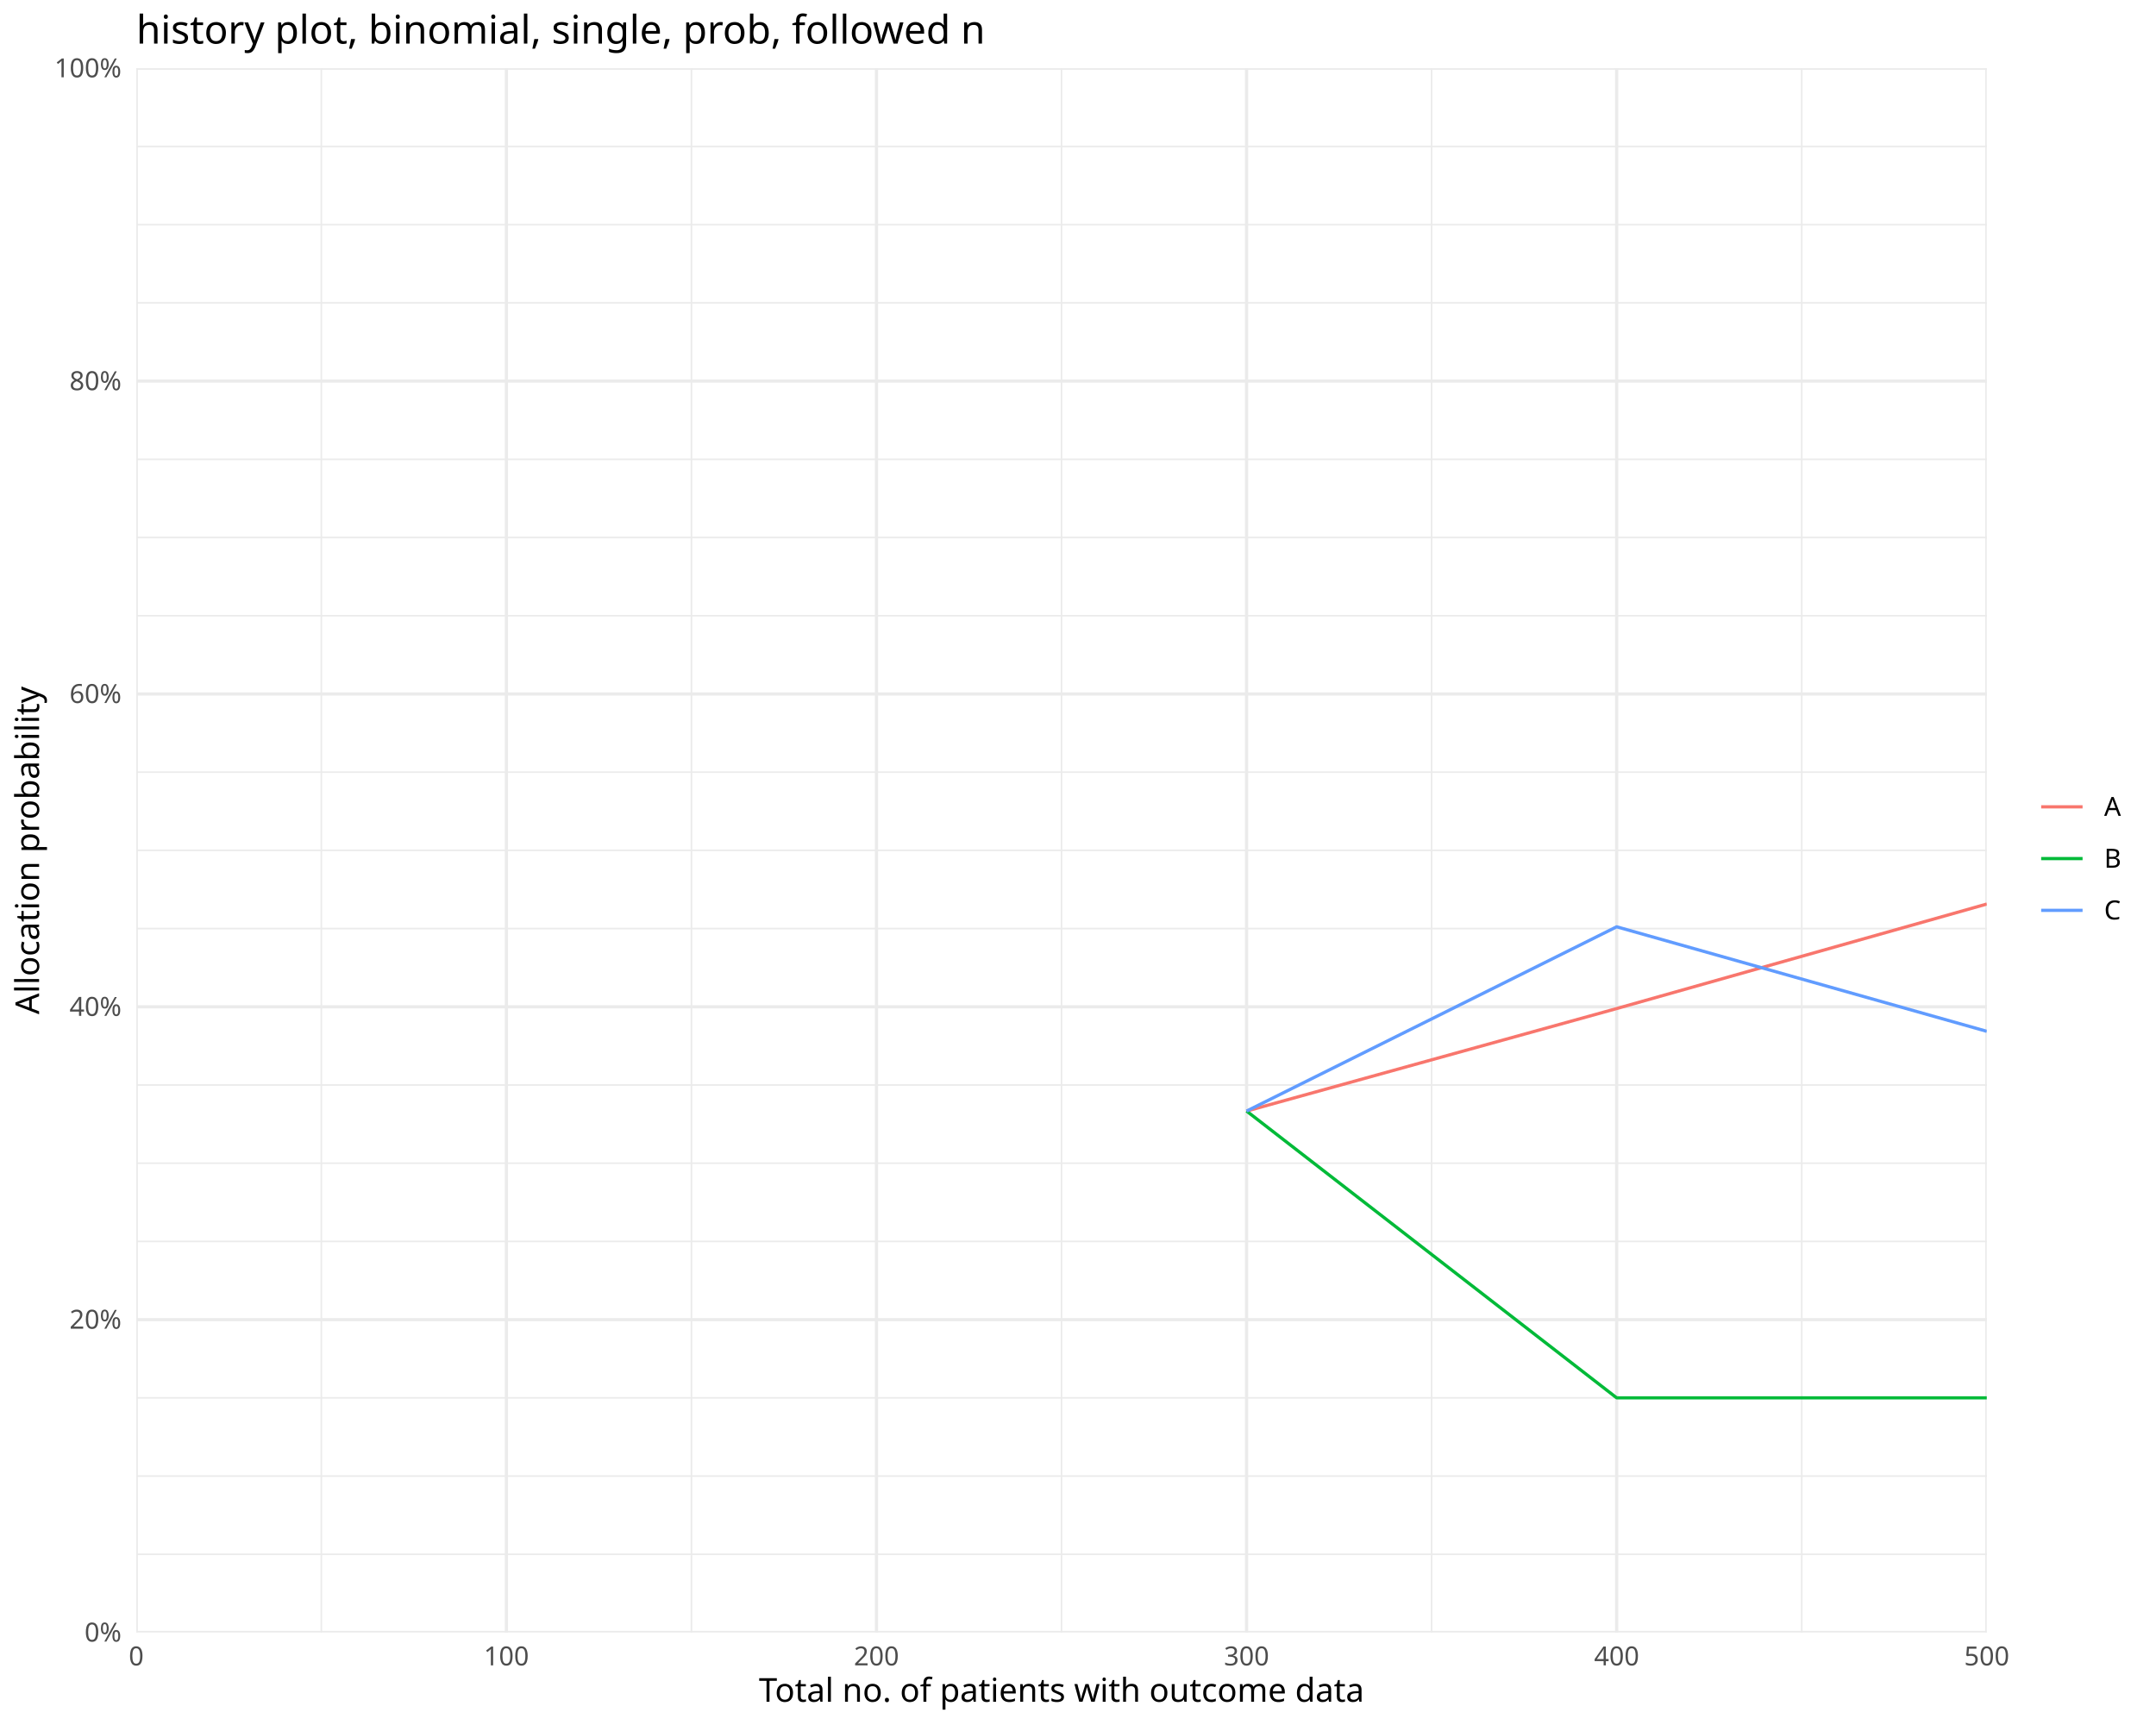
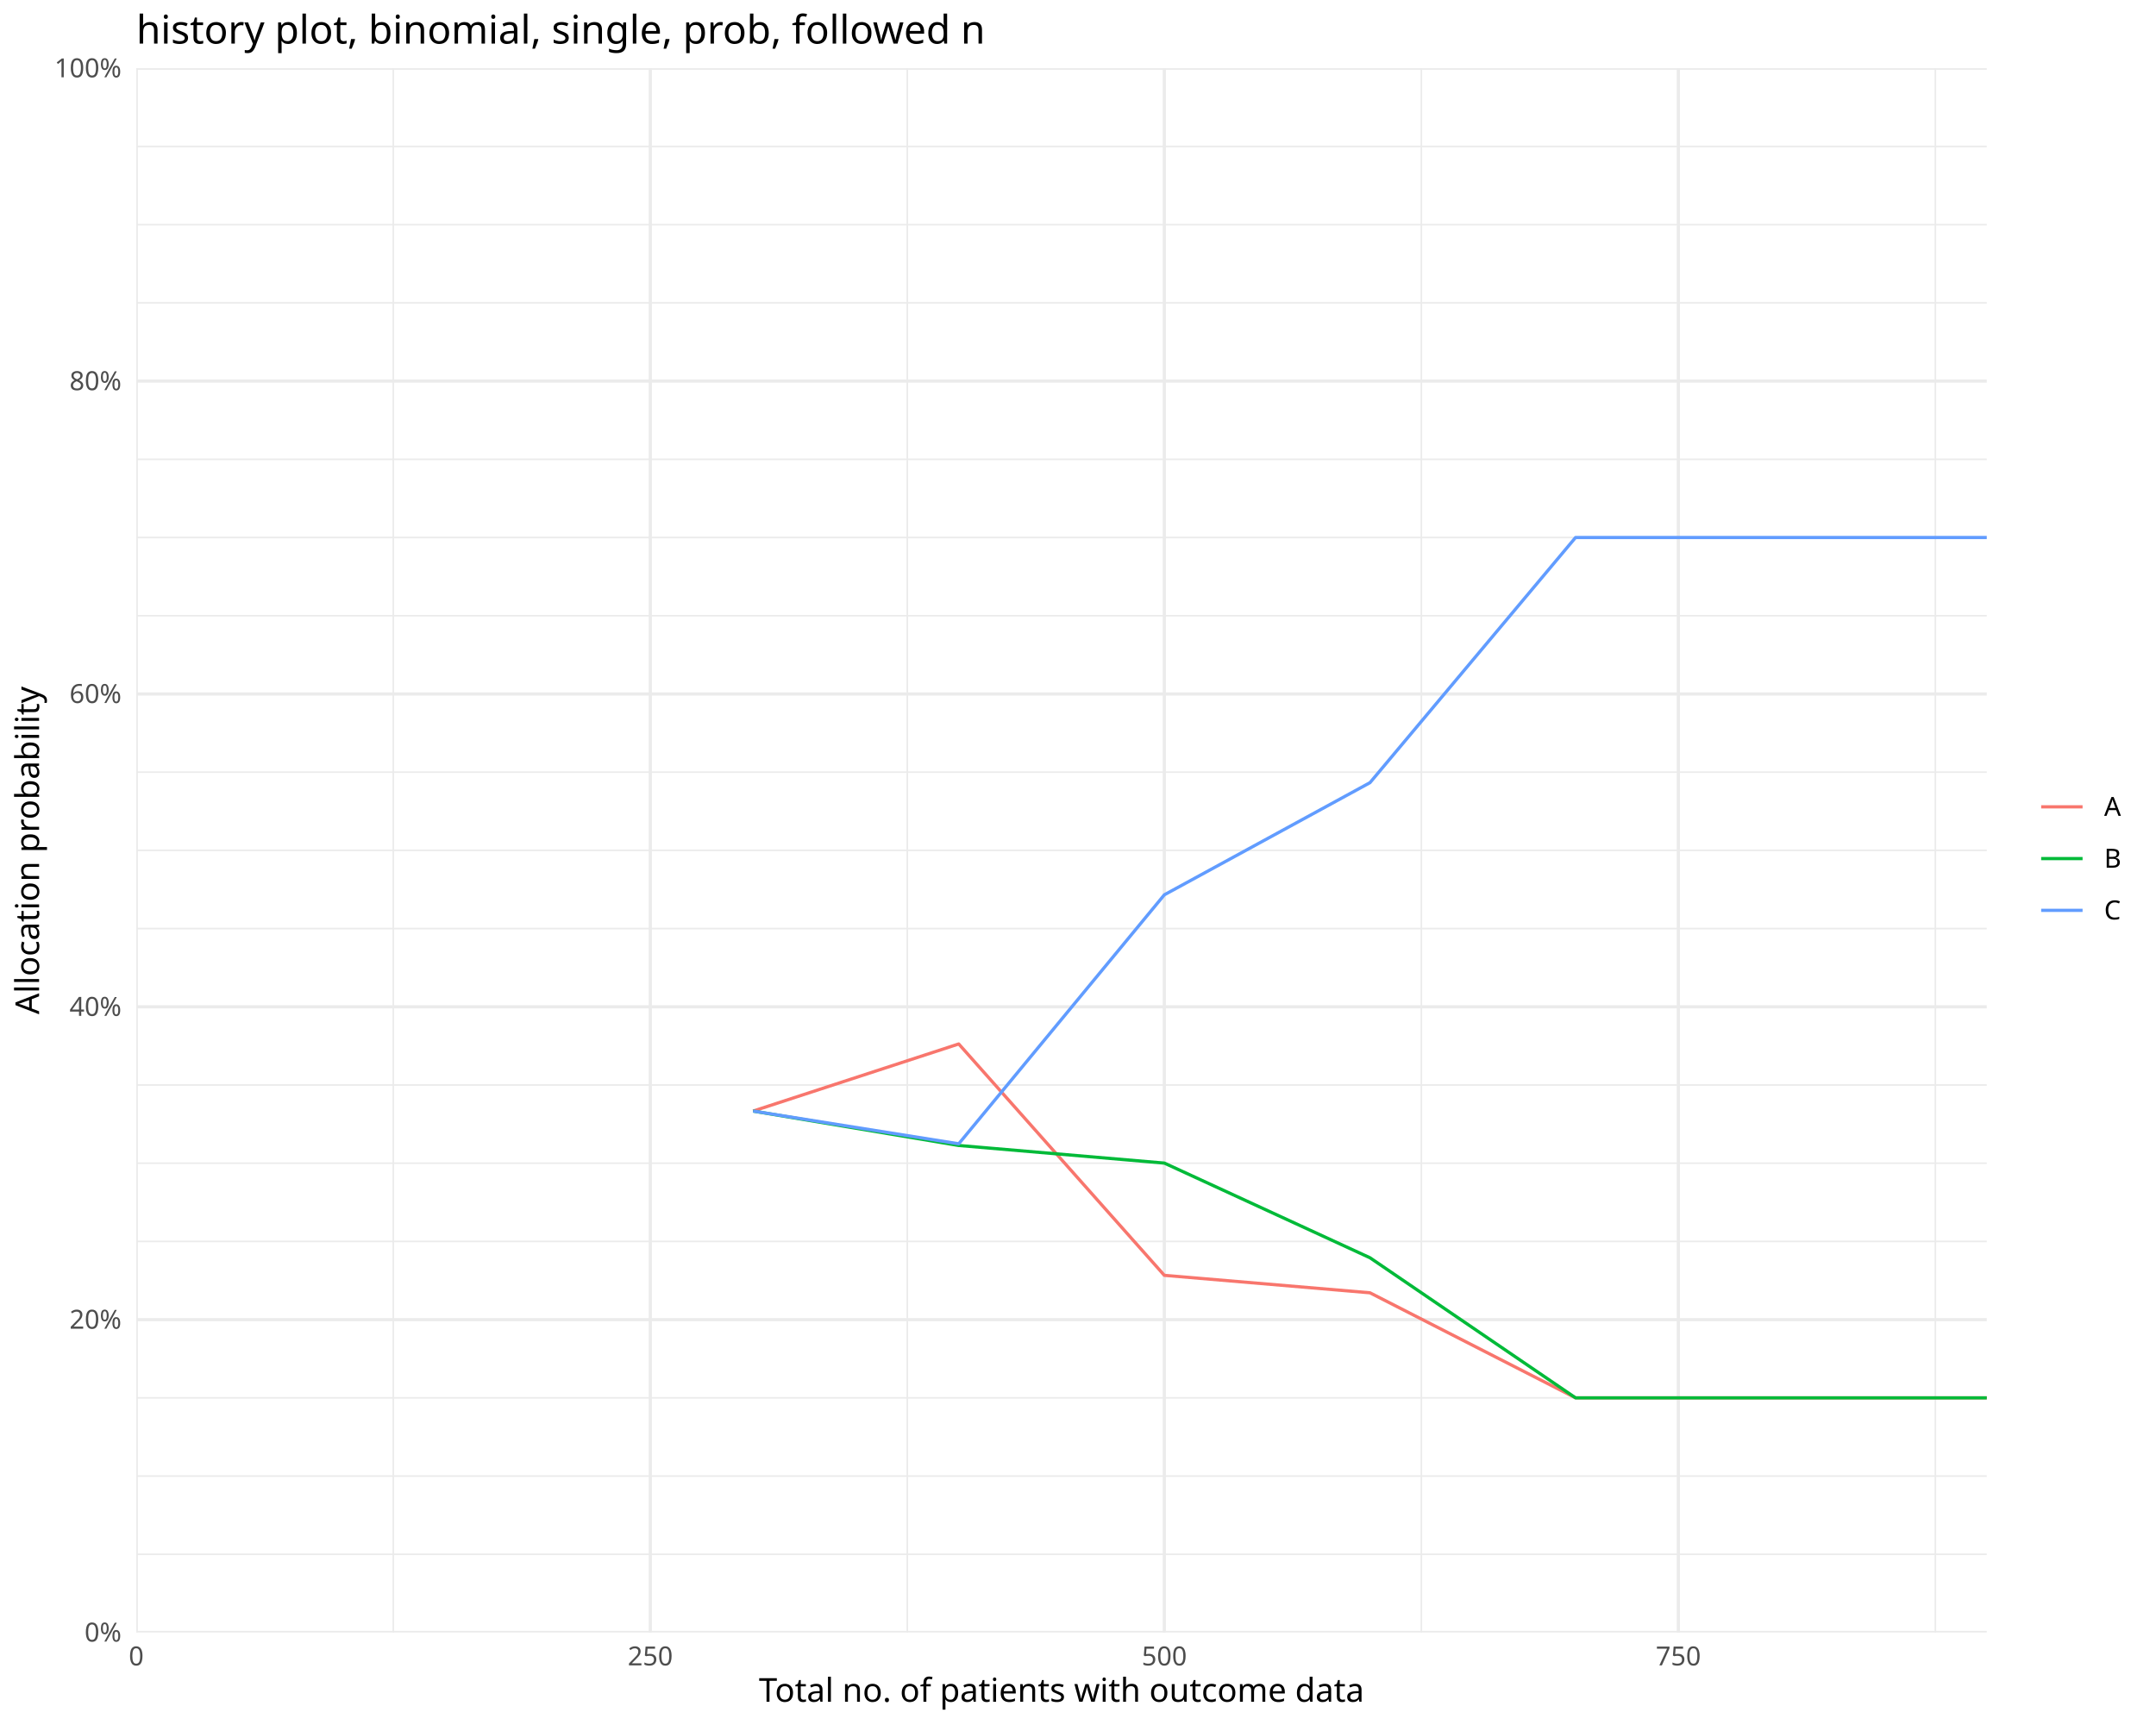
<svg xmlns="http://www.w3.org/2000/svg" class="svglite" data-engine-version="2.0" width="720.00pt" height="576.00pt" viewBox="0 0 720.00 576.00">
  <defs>
    <style type="text/css">
    .svglite line, .svglite polyline, .svglite polygon, .svglite path, .svglite rect, .svglite circle {
      fill: none;
      stroke: #000000;
      stroke-linecap: round;
      stroke-linejoin: round;
      stroke-miterlimit: 10.00;
    }
  </style>
  </defs>
  <rect width="100%" height="100%" style="stroke: none; fill: #FFFFFF;" />
  <defs>
    <clipPath id="cpMC4wMHw3MjAuMDB8MC4wMHw1NzYuMDA=">
      <rect x="0.00" y="0.00" width="720.00" height="576.00" />
    </clipPath>
  </defs>
  <g clip-path="url(#cpMC4wMHw3MjAuMDB8MC4wMHw1NzYuMDA=)">
</g>
  <defs>
    <clipPath id="cpNDUuNTF8NjYzLjQ5fDIyLjc4fDU0NS4xMQ==">
      <rect x="45.51" y="22.78" width="617.97" height="522.33" />
    </clipPath>
  </defs>
  <g clip-path="url(#cpNDUuNTF8NjYzLjQ5fDIyLjc4fDU0NS4xMQ==)">
    <polyline points="45.51,519.00 663.49,519.00 " style="stroke-width: 0.53; stroke: #EBEBEB; stroke-linecap: butt;" />
    <polyline points="45.51,492.88 663.49,492.88 " style="stroke-width: 0.53; stroke: #EBEBEB; stroke-linecap: butt;" />
    <polyline points="45.51,466.76 663.49,466.76 " style="stroke-width: 0.53; stroke: #EBEBEB; stroke-linecap: butt;" />
    <polyline points="45.51,414.53 663.49,414.53 " style="stroke-width: 0.53; stroke: #EBEBEB; stroke-linecap: butt;" />
    <polyline points="45.51,388.41 663.49,388.41 " style="stroke-width: 0.53; stroke: #EBEBEB; stroke-linecap: butt;" />
    <polyline points="45.51,362.30 663.49,362.30 " style="stroke-width: 0.53; stroke: #EBEBEB; stroke-linecap: butt;" />
    <polyline points="45.51,310.06 663.49,310.06 " style="stroke-width: 0.53; stroke: #EBEBEB; stroke-linecap: butt;" />
    <polyline points="45.51,283.95 663.49,283.95 " style="stroke-width: 0.53; stroke: #EBEBEB; stroke-linecap: butt;" />
    <polyline points="45.51,257.83 663.49,257.83 " style="stroke-width: 0.53; stroke: #EBEBEB; stroke-linecap: butt;" />
    <polyline points="45.51,205.60 663.49,205.60 " style="stroke-width: 0.53; stroke: #EBEBEB; stroke-linecap: butt;" />
    <polyline points="45.51,179.48 663.49,179.48 " style="stroke-width: 0.53; stroke: #EBEBEB; stroke-linecap: butt;" />
    <polyline points="45.51,153.37 663.49,153.37 " style="stroke-width: 0.53; stroke: #EBEBEB; stroke-linecap: butt;" />
    <polyline points="45.51,101.13 663.49,101.13 " style="stroke-width: 0.53; stroke: #EBEBEB; stroke-linecap: butt;" />
    <polyline points="45.51,75.02 663.49,75.02 " style="stroke-width: 0.53; stroke: #EBEBEB; stroke-linecap: butt;" />
    <polyline points="45.51,48.90 663.49,48.90 " style="stroke-width: 0.53; stroke: #EBEBEB; stroke-linecap: butt;" />
-     <polyline points="107.31,545.11 107.31,22.78 " style="stroke-width: 0.53; stroke: #EBEBEB; stroke-linecap: butt;" />
-     <polyline points="230.91,545.11 230.91,22.78 " style="stroke-width: 0.53; stroke: #EBEBEB; stroke-linecap: butt;" />
-     <polyline points="354.50,545.11 354.50,22.78 " style="stroke-width: 0.53; stroke: #EBEBEB; stroke-linecap: butt;" />
-     <polyline points="478.09,545.11 478.09,22.78 " style="stroke-width: 0.53; stroke: #EBEBEB; stroke-linecap: butt;" />
-     <polyline points="601.69,545.11 601.69,22.78 " style="stroke-width: 0.53; stroke: #EBEBEB; stroke-linecap: butt;" />
+     <polyline points="131.34,545.11 131.34,22.78 " style="stroke-width: 0.53; stroke: #EBEBEB; stroke-linecap: butt;" />
+     <polyline points="303.00,545.11 303.00,22.78 " style="stroke-width: 0.53; stroke: #EBEBEB; stroke-linecap: butt;" />
+     <polyline points="474.66,545.11 474.66,22.78 " style="stroke-width: 0.53; stroke: #EBEBEB; stroke-linecap: butt;" />
+     <polyline points="646.32,545.11 646.32,22.78 " style="stroke-width: 0.53; stroke: #EBEBEB; stroke-linecap: butt;" />
    <polyline points="45.51,545.11 663.49,545.11 " style="stroke-width: 1.07; stroke: #EBEBEB; stroke-linecap: butt;" />
    <polyline points="45.51,440.65 663.49,440.65 " style="stroke-width: 1.07; stroke: #EBEBEB; stroke-linecap: butt;" />
    <polyline points="45.51,336.18 663.49,336.18 " style="stroke-width: 1.07; stroke: #EBEBEB; stroke-linecap: butt;" />
    <polyline points="45.51,231.72 663.49,231.72 " style="stroke-width: 1.07; stroke: #EBEBEB; stroke-linecap: butt;" />
    <polyline points="45.51,127.25 663.49,127.25 " style="stroke-width: 1.07; stroke: #EBEBEB; stroke-linecap: butt;" />
    <polyline points="45.51,22.78 663.49,22.78 " style="stroke-width: 1.07; stroke: #EBEBEB; stroke-linecap: butt;" />
    <polyline points="45.51,545.11 45.51,22.78 " style="stroke-width: 1.07; stroke: #EBEBEB; stroke-linecap: butt;" />
-     <polyline points="169.11,545.11 169.11,22.78 " style="stroke-width: 1.07; stroke: #EBEBEB; stroke-linecap: butt;" />
-     <polyline points="292.70,545.11 292.70,22.78 " style="stroke-width: 1.07; stroke: #EBEBEB; stroke-linecap: butt;" />
-     <polyline points="416.30,545.11 416.30,22.78 " style="stroke-width: 1.07; stroke: #EBEBEB; stroke-linecap: butt;" />
-     <polyline points="539.89,545.11 539.89,22.78 " style="stroke-width: 1.07; stroke: #EBEBEB; stroke-linecap: butt;" />
-     <polyline points="663.49,545.11 663.49,22.78 " style="stroke-width: 1.07; stroke: #EBEBEB; stroke-linecap: butt;" />
-     <polyline points="416.30,371.00 539.89,336.77 663.49,301.87 " style="stroke-width: 1.07; stroke: #F8766D; stroke-linecap: butt;" />
-     <polyline points="416.30,371.00 539.89,466.76 663.49,466.76 " style="stroke-width: 1.07; stroke: #00BA38; stroke-linecap: butt;" />
-     <polyline points="416.30,371.00 539.89,309.47 663.49,344.37 " style="stroke-width: 1.07; stroke: #619CFF; stroke-linecap: butt;" />
+     <polyline points="217.17,545.11 217.17,22.78 " style="stroke-width: 1.07; stroke: #EBEBEB; stroke-linecap: butt;" />
+     <polyline points="388.83,545.11 388.83,22.78 " style="stroke-width: 1.07; stroke: #EBEBEB; stroke-linecap: butt;" />
+     <polyline points="560.49,545.11 560.49,22.78 " style="stroke-width: 1.07; stroke: #EBEBEB; stroke-linecap: butt;" />
+     <polyline points="251.50,371.00 320.17,348.59 388.83,425.85 457.50,431.68 526.16,466.76 594.82,466.76 663.49,466.76 " style="stroke-width: 1.07; stroke: #F8766D; stroke-linecap: butt;" />
+     <polyline points="251.50,371.00 320.17,382.49 388.83,388.37 457.50,419.98 526.16,466.76 594.82,466.76 663.49,466.76 " style="stroke-width: 1.07; stroke: #00BA38; stroke-linecap: butt;" />
+     <polyline points="251.50,371.00 320.17,381.93 388.83,298.79 457.50,261.35 526.16,179.48 594.82,179.48 663.49,179.48 " style="stroke-width: 1.07; stroke: #619CFF; stroke-linecap: butt;" />
  </g>
  <g clip-path="url(#cpMC4wMHw3MjAuMDB8MC4wMHw1NzYuMDA=)">
    <text x="40.58" y="548.14" text-anchor="end" style="font-size: 8.80px; fill: #4D4D4D; font-family: sans;" textLength="12.72px" lengthAdjust="spacingAndGlyphs">0%</text>
    <text x="40.58" y="443.67" text-anchor="end" style="font-size: 8.80px; fill: #4D4D4D; font-family: sans;" textLength="17.61px" lengthAdjust="spacingAndGlyphs">20%</text>
    <text x="40.58" y="339.21" text-anchor="end" style="font-size: 8.80px; fill: #4D4D4D; font-family: sans;" textLength="17.61px" lengthAdjust="spacingAndGlyphs">40%</text>
    <text x="40.58" y="234.74" text-anchor="end" style="font-size: 8.80px; fill: #4D4D4D; font-family: sans;" textLength="17.61px" lengthAdjust="spacingAndGlyphs">60%</text>
    <text x="40.58" y="130.28" text-anchor="end" style="font-size: 8.80px; fill: #4D4D4D; font-family: sans;" textLength="17.61px" lengthAdjust="spacingAndGlyphs">80%</text>
    <text x="40.58" y="25.81" text-anchor="end" style="font-size: 8.80px; fill: #4D4D4D; font-family: sans;" textLength="22.51px" lengthAdjust="spacingAndGlyphs">100%</text>
    <text x="45.51" y="556.10" text-anchor="middle" style="font-size: 8.80px; fill: #4D4D4D; font-family: sans;" textLength="4.89px" lengthAdjust="spacingAndGlyphs">0</text>
-     <text x="169.11" y="556.10" text-anchor="middle" style="font-size: 8.80px; fill: #4D4D4D; font-family: sans;" textLength="14.68px" lengthAdjust="spacingAndGlyphs">100</text>
-     <text x="292.70" y="556.10" text-anchor="middle" style="font-size: 8.80px; fill: #4D4D4D; font-family: sans;" textLength="14.68px" lengthAdjust="spacingAndGlyphs">200</text>
-     <text x="416.30" y="556.10" text-anchor="middle" style="font-size: 8.80px; fill: #4D4D4D; font-family: sans;" textLength="14.68px" lengthAdjust="spacingAndGlyphs">300</text>
-     <text x="539.89" y="556.10" text-anchor="middle" style="font-size: 8.80px; fill: #4D4D4D; font-family: sans;" textLength="14.68px" lengthAdjust="spacingAndGlyphs">400</text>
-     <text x="663.49" y="556.10" text-anchor="middle" style="font-size: 8.80px; fill: #4D4D4D; font-family: sans;" textLength="14.68px" lengthAdjust="spacingAndGlyphs">500</text>
+     <text x="217.17" y="556.10" text-anchor="middle" style="font-size: 8.80px; fill: #4D4D4D; font-family: sans;" textLength="14.68px" lengthAdjust="spacingAndGlyphs">250</text>
+     <text x="388.83" y="556.10" text-anchor="middle" style="font-size: 8.80px; fill: #4D4D4D; font-family: sans;" textLength="14.68px" lengthAdjust="spacingAndGlyphs">500</text>
+     <text x="560.49" y="556.10" text-anchor="middle" style="font-size: 8.80px; fill: #4D4D4D; font-family: sans;" textLength="14.68px" lengthAdjust="spacingAndGlyphs">750</text>
    <text x="354.50" y="568.24" text-anchor="middle" style="font-size: 11.00px; font-family: sans;" textLength="188.96px" lengthAdjust="spacingAndGlyphs">Total no. of patients with outcome data</text>
    <text transform="translate(13.05,283.95) rotate(-90)" text-anchor="middle" style="font-size: 11.00px; font-family: sans;" textLength="100.89px" lengthAdjust="spacingAndGlyphs">Allocation probability</text>
    <line x1="681.65" y1="269.41" x2="695.48" y2="269.41" style="stroke-width: 1.07; stroke: #F8766D; stroke-linecap: butt;" />
    <line x1="681.65" y1="286.69" x2="695.48" y2="286.69" style="stroke-width: 1.07; stroke: #00BA38; stroke-linecap: butt;" />
    <line x1="681.65" y1="303.97" x2="695.48" y2="303.97" style="stroke-width: 1.07; stroke: #619CFF; stroke-linecap: butt;" />
    <text x="702.68" y="272.44" style="font-size: 8.80px; font-family: sans;" textLength="5.87px" lengthAdjust="spacingAndGlyphs">A</text>
    <text x="702.68" y="289.72" style="font-size: 8.80px; font-family: sans;" textLength="5.87px" lengthAdjust="spacingAndGlyphs">B</text>
    <text x="702.68" y="307.00" style="font-size: 8.80px; font-family: sans;" textLength="6.36px" lengthAdjust="spacingAndGlyphs">C</text>
    <text x="45.51" y="14.56" style="font-size: 13.20px; font-family: sans;" textLength="262.68px" lengthAdjust="spacingAndGlyphs">history plot, binomial, single, prob, followed n</text>
  </g>
</svg>
